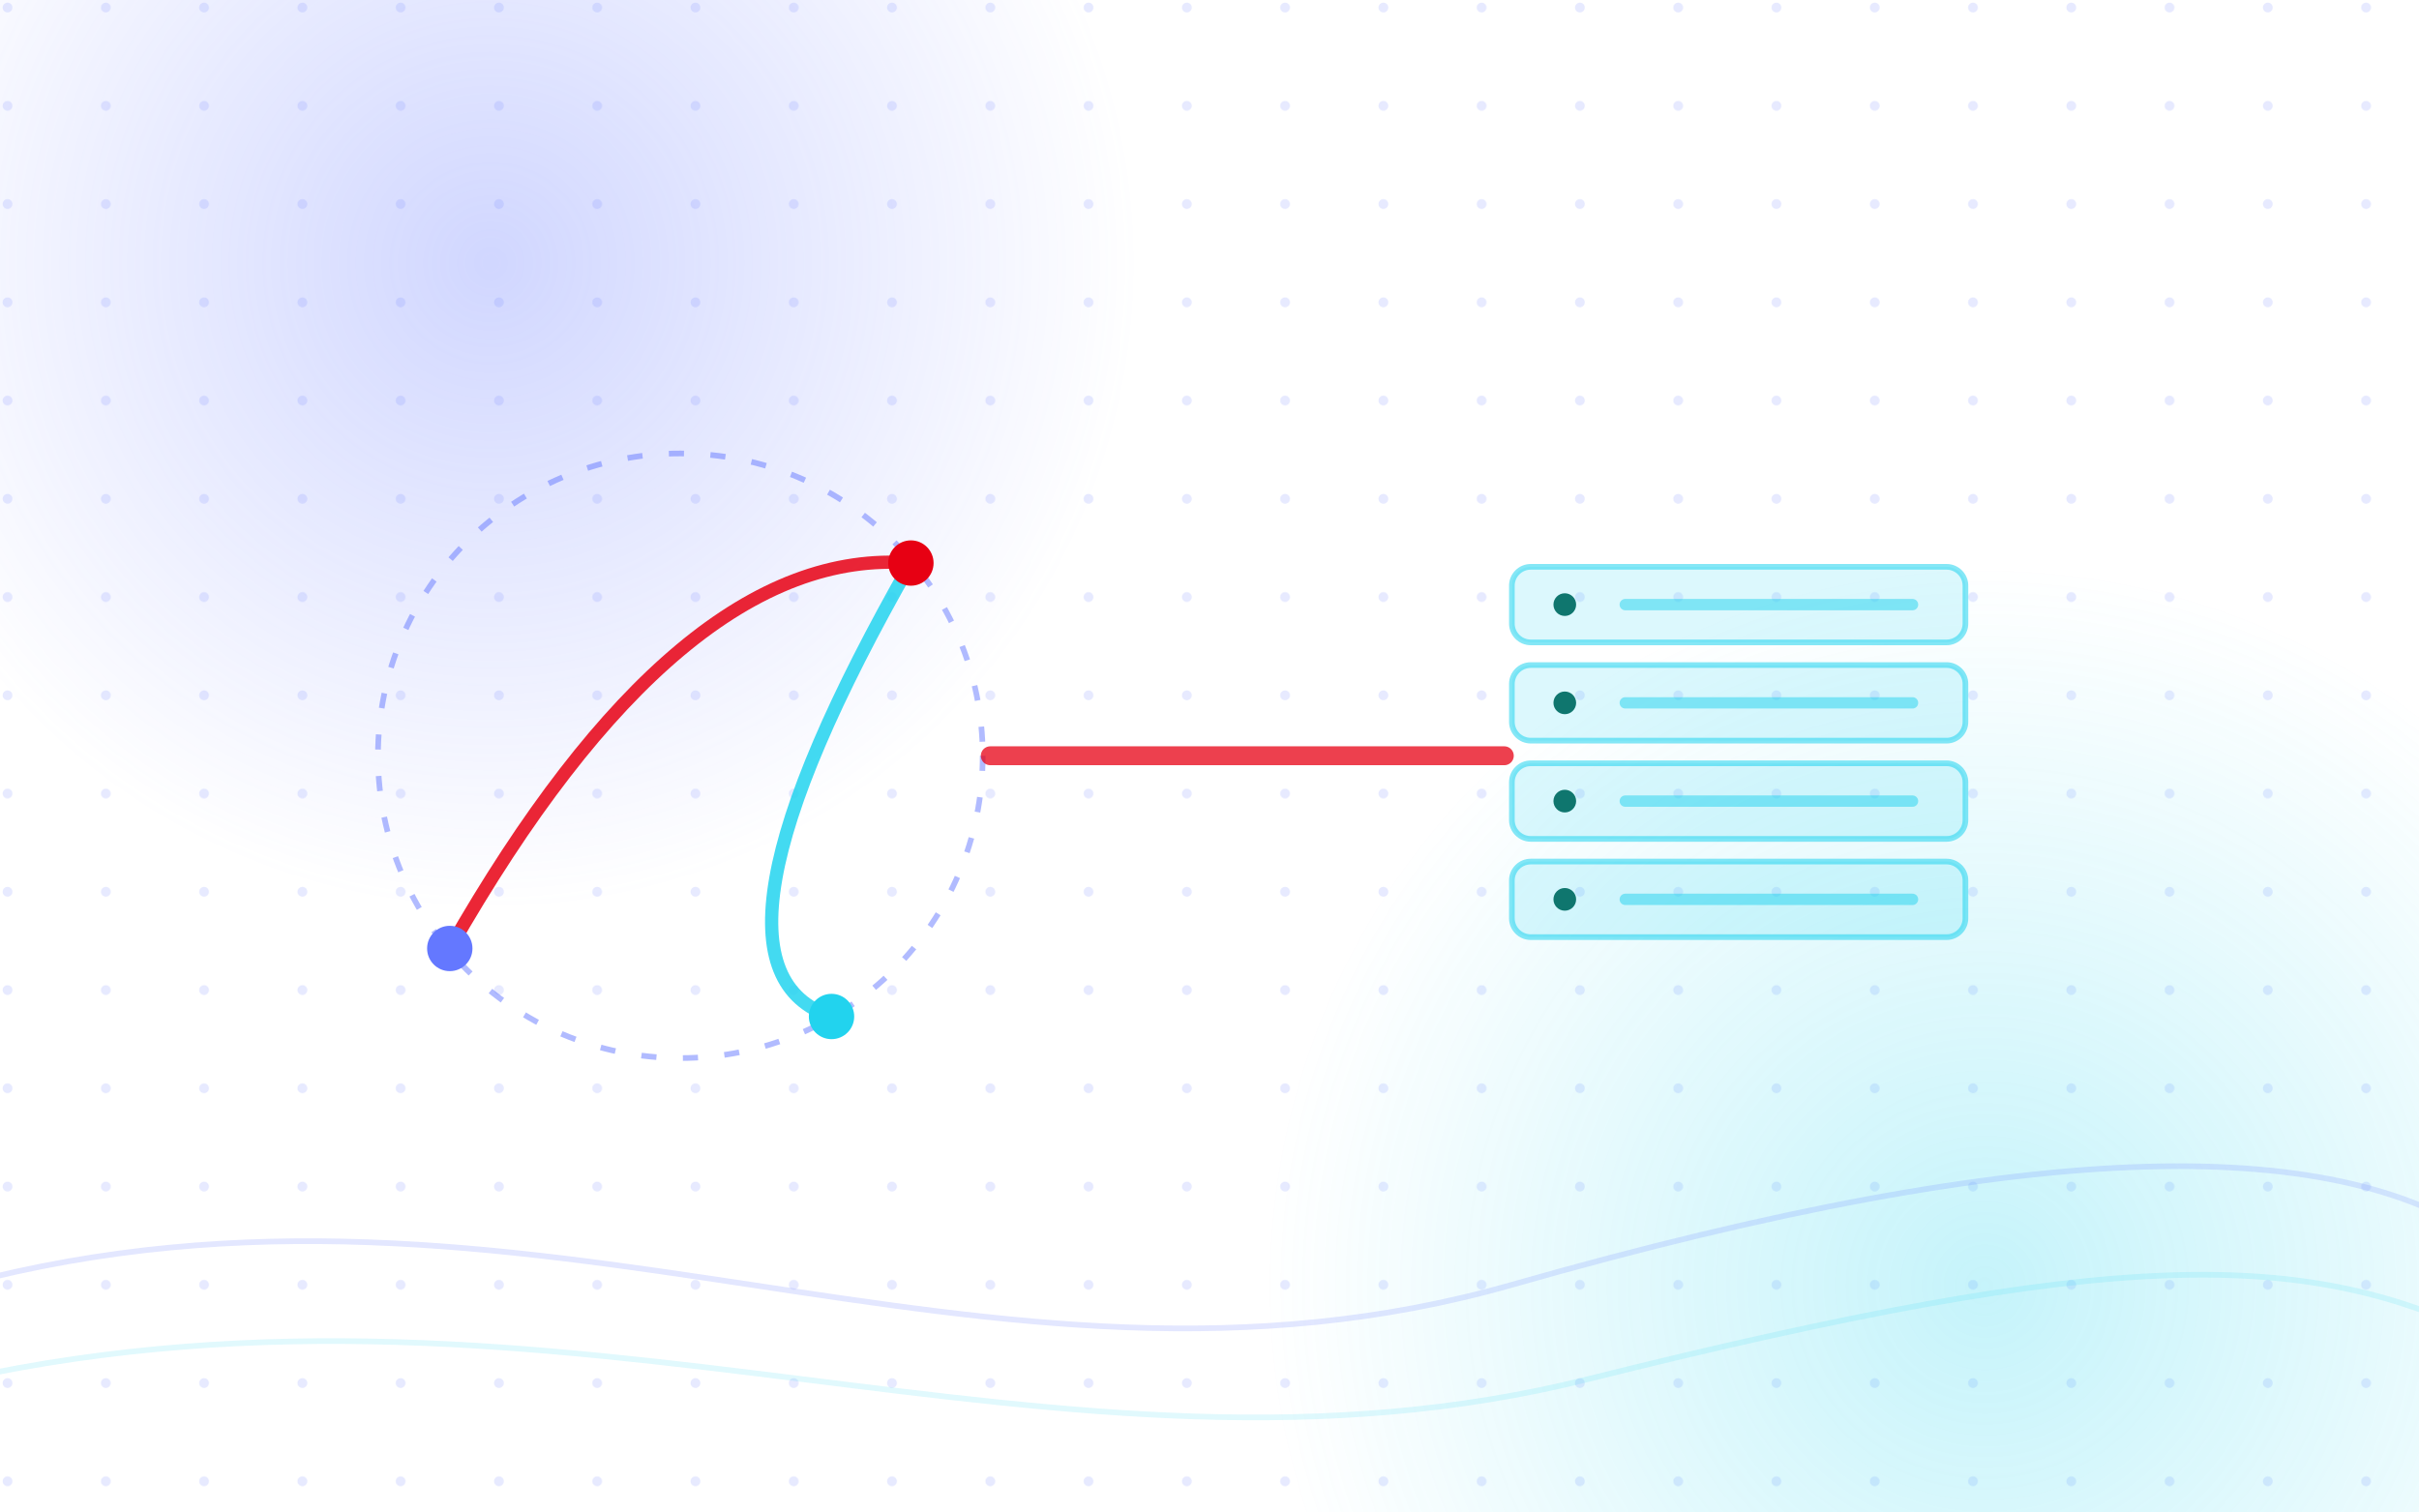
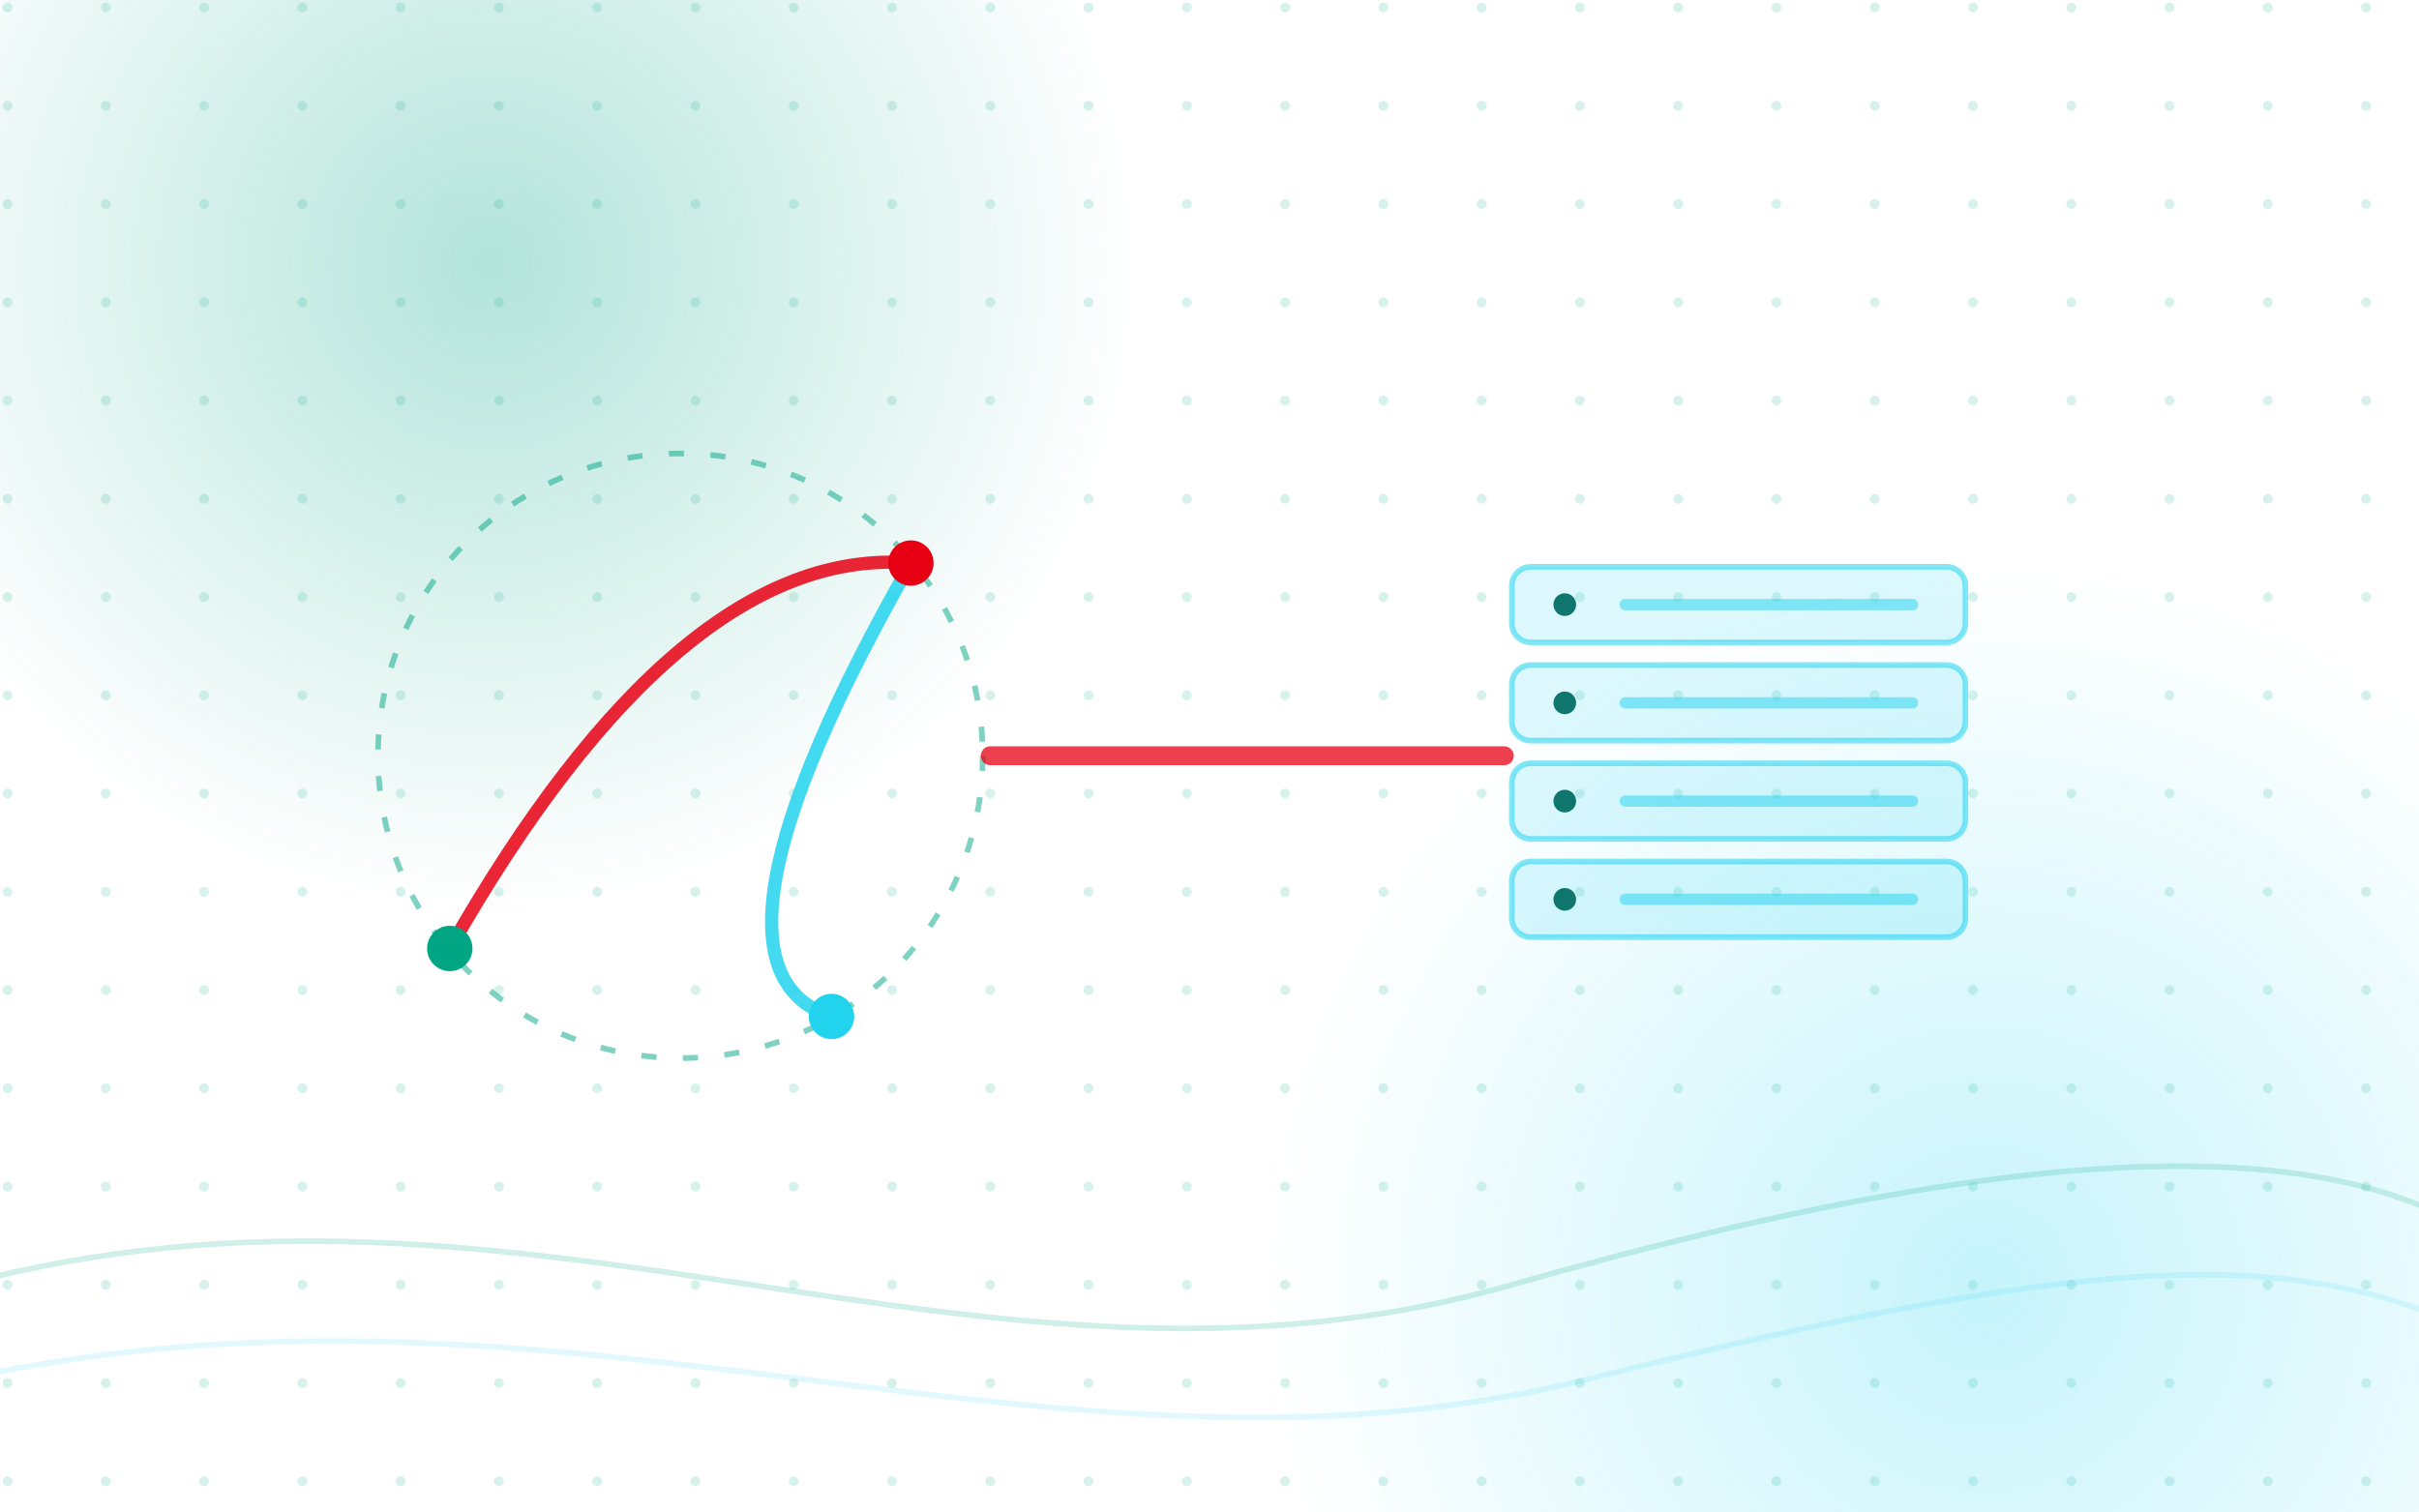
<svg xmlns="http://www.w3.org/2000/svg" viewBox="0 0 640 400" role="img" aria-hidden="true" focusable="false">
  <defs>
    <radialGradient id="glow-blue" cx="0.5" cy="0.5" r="0.5">
-       <stop offset="0" stop-color="#6478ff" stop-opacity="0.30" />
-       <stop offset="1" stop-color="#6478ff" stop-opacity="0" />
+       <stop offset="0" stop-color="#00a583" stop-opacity="0.30" />
+       <stop offset="1" stop-color="#00a583" stop-opacity="0" />
    </radialGradient>
    <radialGradient id="glow-cyan" cx="0.5" cy="0.5" r="0.5">
      <stop offset="0" stop-color="#22d3ee" stop-opacity="0.26" />
      <stop offset="1" stop-color="#22d3ee" stop-opacity="0" />
    </radialGradient>
    <pattern id="dot-grid" width="26" height="26" patternUnits="userSpaceOnUse">
-       <circle cx="2" cy="2" r="1.3" fill="#6478ff" fill-opacity="0.16" />
+       <circle cx="2" cy="2" r="1.3" fill="#00a583" fill-opacity="0.16" />
    </pattern>
  </defs>
  <rect width="640" height="400" fill="url(#dot-grid)" />
  <circle cx="130" cy="70" r="170" fill="url(#glow-blue)" />
  <circle cx="525" cy="340" r="190" fill="url(#glow-cyan)" />
-   <path d="M -10 340 C 140 300, 260 380, 400 340 S 620 300, 660 330" fill="none" stroke="#6478ff" stroke-width="1.5" opacity="0.18" />
+   <path d="M -10 340 C 140 300, 260 380, 400 340 S 620 300, 660 330" fill="none" stroke="#00a583" stroke-width="1.5" opacity="0.18" />
  <path d="M -10 365 C 150 330, 280 400, 420 365 S 610 330, 660 355" fill="none" stroke="#22d3ee" stroke-width="1.5" opacity="0.14" />
-   <circle cx="180" cy="200" r="80" fill="none" stroke="#6478ff" stroke-width="1.5" stroke-dasharray="4 7" opacity="0.5" />
+   <circle cx="180" cy="200" r="80" fill="none" stroke="#00a583" stroke-width="1.5" stroke-dasharray="4 7" opacity="0.5" />
  <path d="M 241 149 Q 180 144 119 251" fill="none" stroke="#e70013" stroke-width="3.5" stroke-linecap="round" opacity="0.85" />
  <path d="M 241 149 Q 180 256 220 269" fill="none" stroke="#22d3ee" stroke-width="3.5" stroke-linecap="round" opacity="0.85" />
  <circle cx="241" cy="149" r="6" fill="#e70013" />
-   <circle cx="119" cy="251" r="6" fill="#6478ff" />
+   <circle cx="119" cy="251" r="6" fill="#00a583" />
  <circle cx="220" cy="269" r="6" fill="#22d3ee" />
  <rect x="400" y="150" width="120" height="20" rx="5" fill="#22d3ee" fill-opacity="0.16" stroke="#22d3ee" stroke-opacity="0.55" stroke-width="1.5" />
  <circle cx="414" cy="160" r="3" fill="#0f766e" />
  <line x1="430" y1="160" x2="506" y2="160" stroke="#22d3ee" stroke-opacity="0.5" stroke-width="3" stroke-linecap="round" />
  <rect x="400" y="176" width="120" height="20" rx="5" fill="#22d3ee" fill-opacity="0.16" stroke="#22d3ee" stroke-opacity="0.55" stroke-width="1.5" />
  <circle cx="414" cy="186" r="3" fill="#0f766e" />
  <line x1="430" y1="186" x2="506" y2="186" stroke="#22d3ee" stroke-opacity="0.5" stroke-width="3" stroke-linecap="round" />
  <rect x="400" y="202" width="120" height="20" rx="5" fill="#22d3ee" fill-opacity="0.16" stroke="#22d3ee" stroke-opacity="0.55" stroke-width="1.5" />
  <circle cx="414" cy="212" r="3" fill="#0f766e" />
  <line x1="430" y1="212" x2="506" y2="212" stroke="#22d3ee" stroke-opacity="0.5" stroke-width="3" stroke-linecap="round" />
  <rect x="400" y="228" width="120" height="20" rx="5" fill="#22d3ee" fill-opacity="0.16" stroke="#22d3ee" stroke-opacity="0.55" stroke-width="1.5" />
  <circle cx="414" cy="238" r="3" fill="#0f766e" />
  <line x1="430" y1="238" x2="506" y2="238" stroke="#22d3ee" stroke-opacity="0.5" stroke-width="3" stroke-linecap="round" />
  <path d="M 262 200 C 310 200, 352 200, 398 200" fill="none" stroke="#e70013" stroke-width="5" stroke-linecap="round" opacity="0.75" />
</svg>
